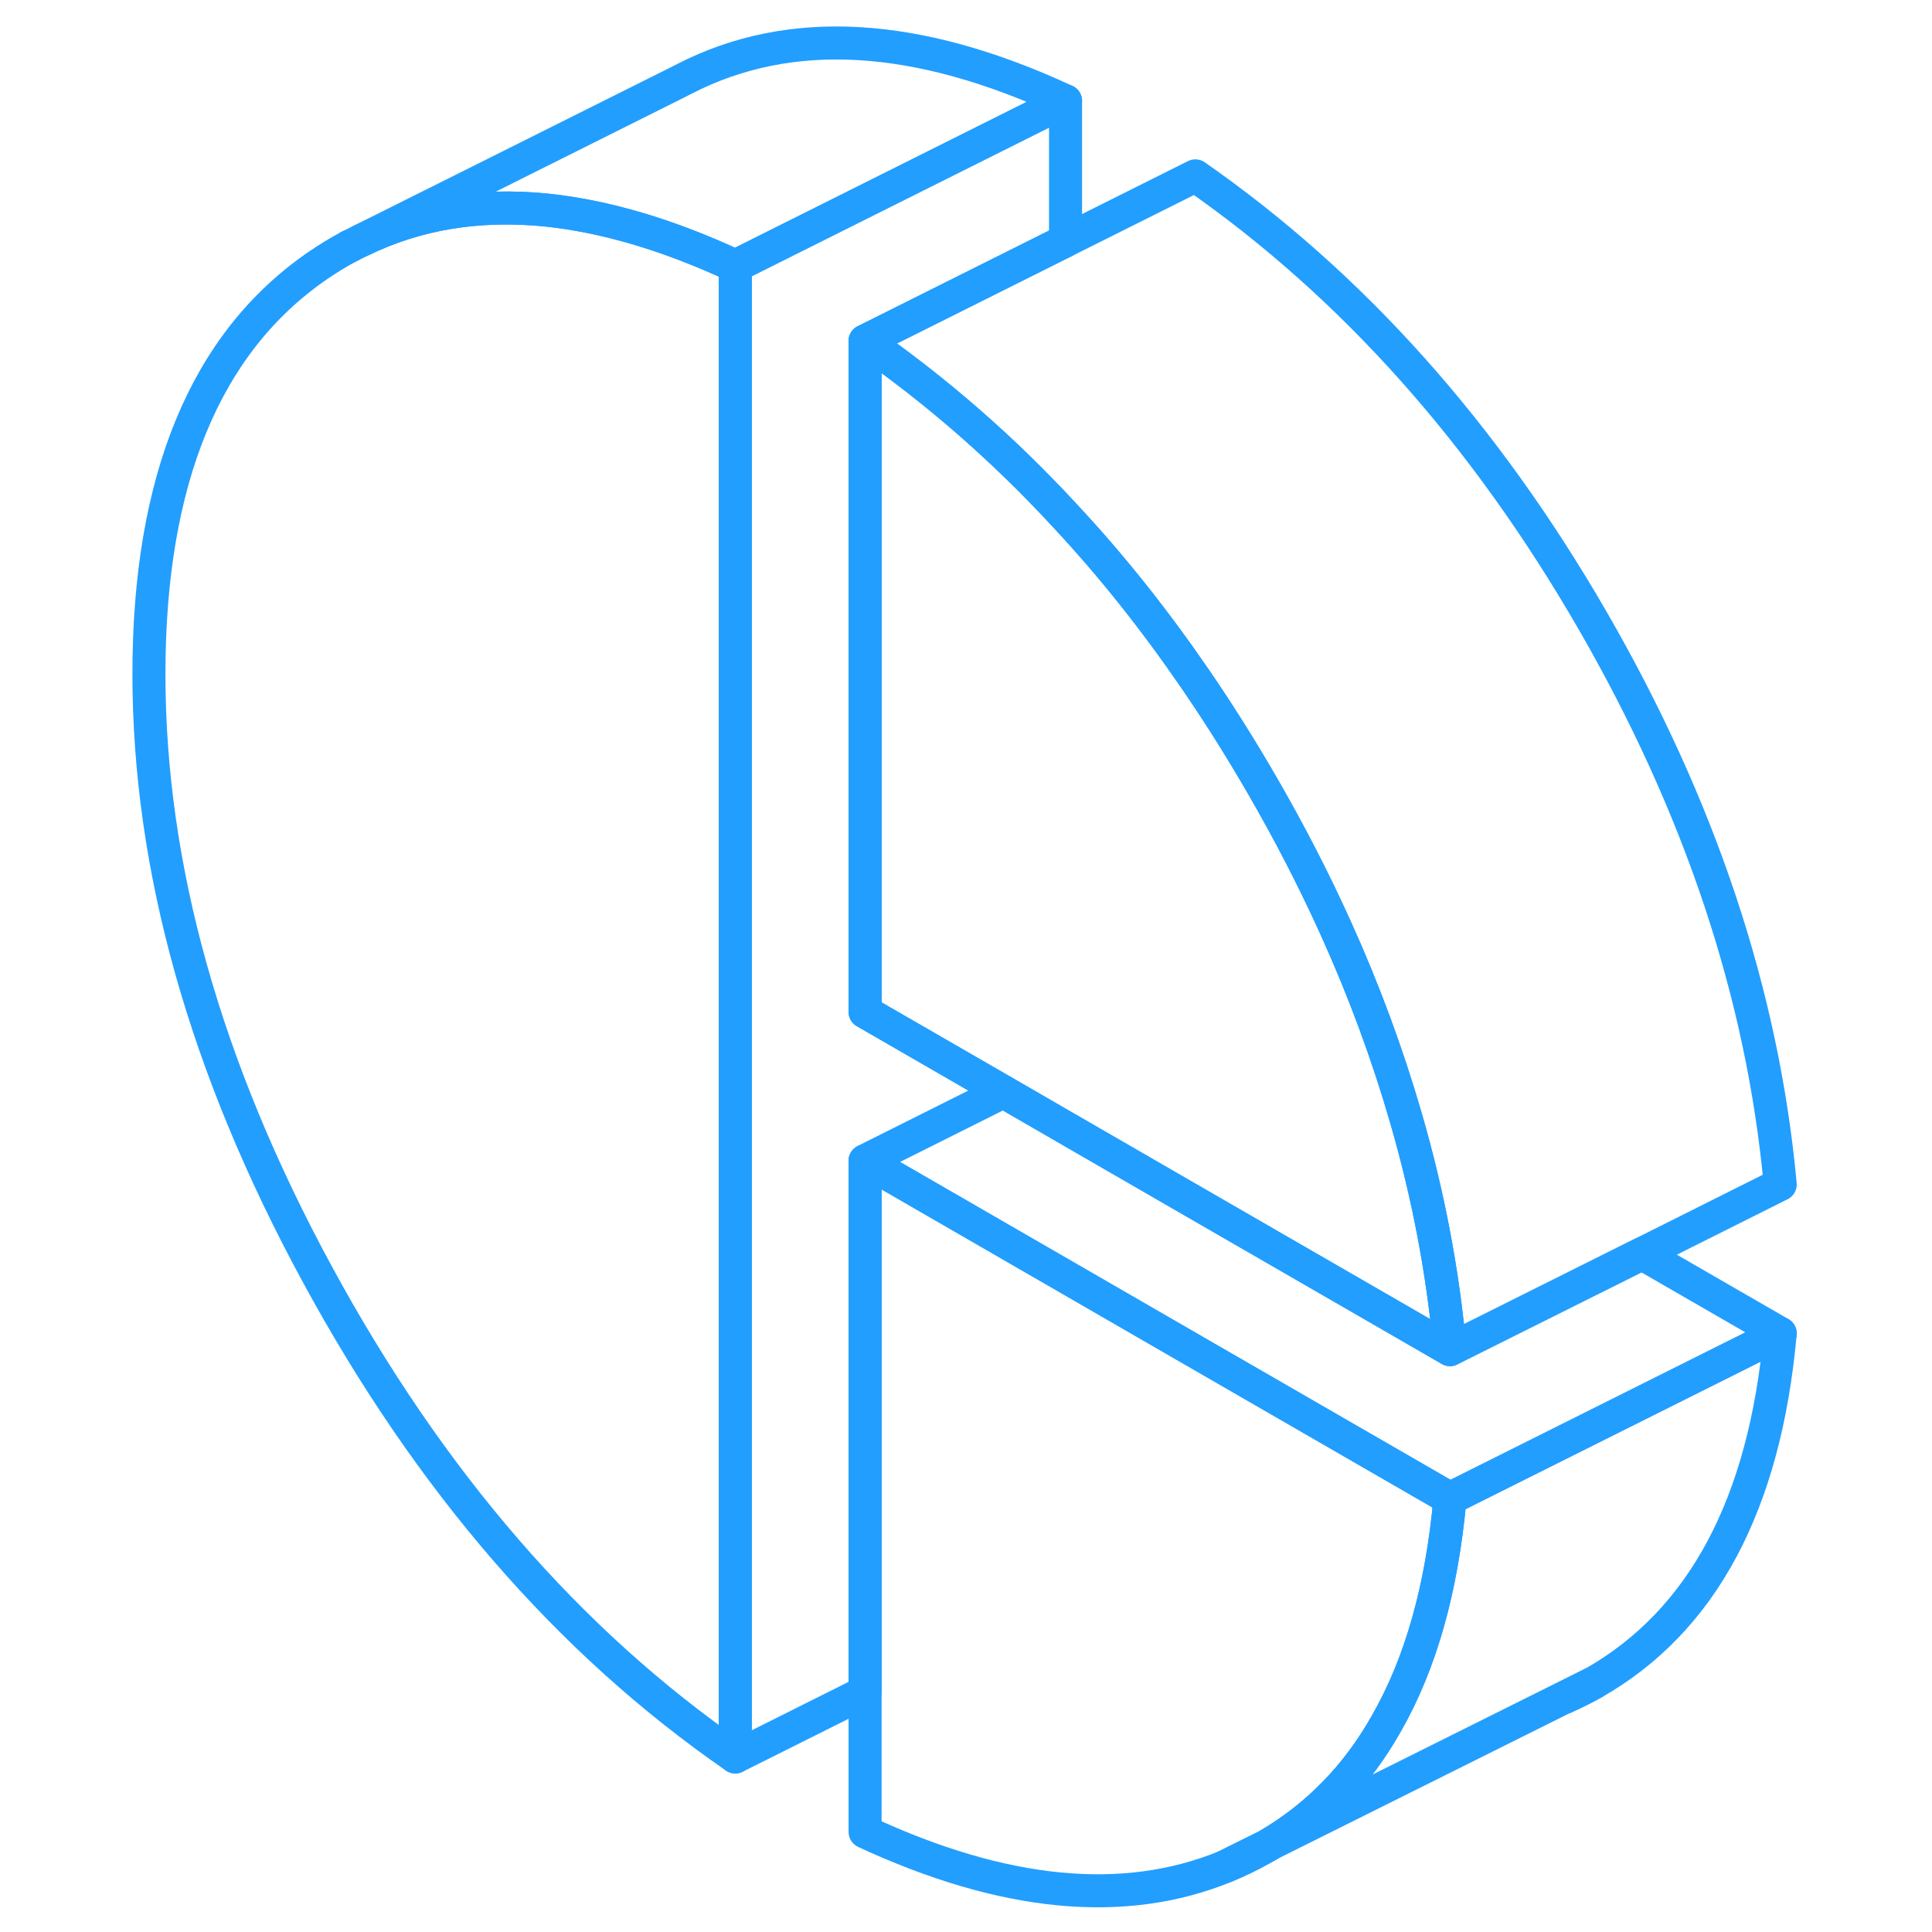
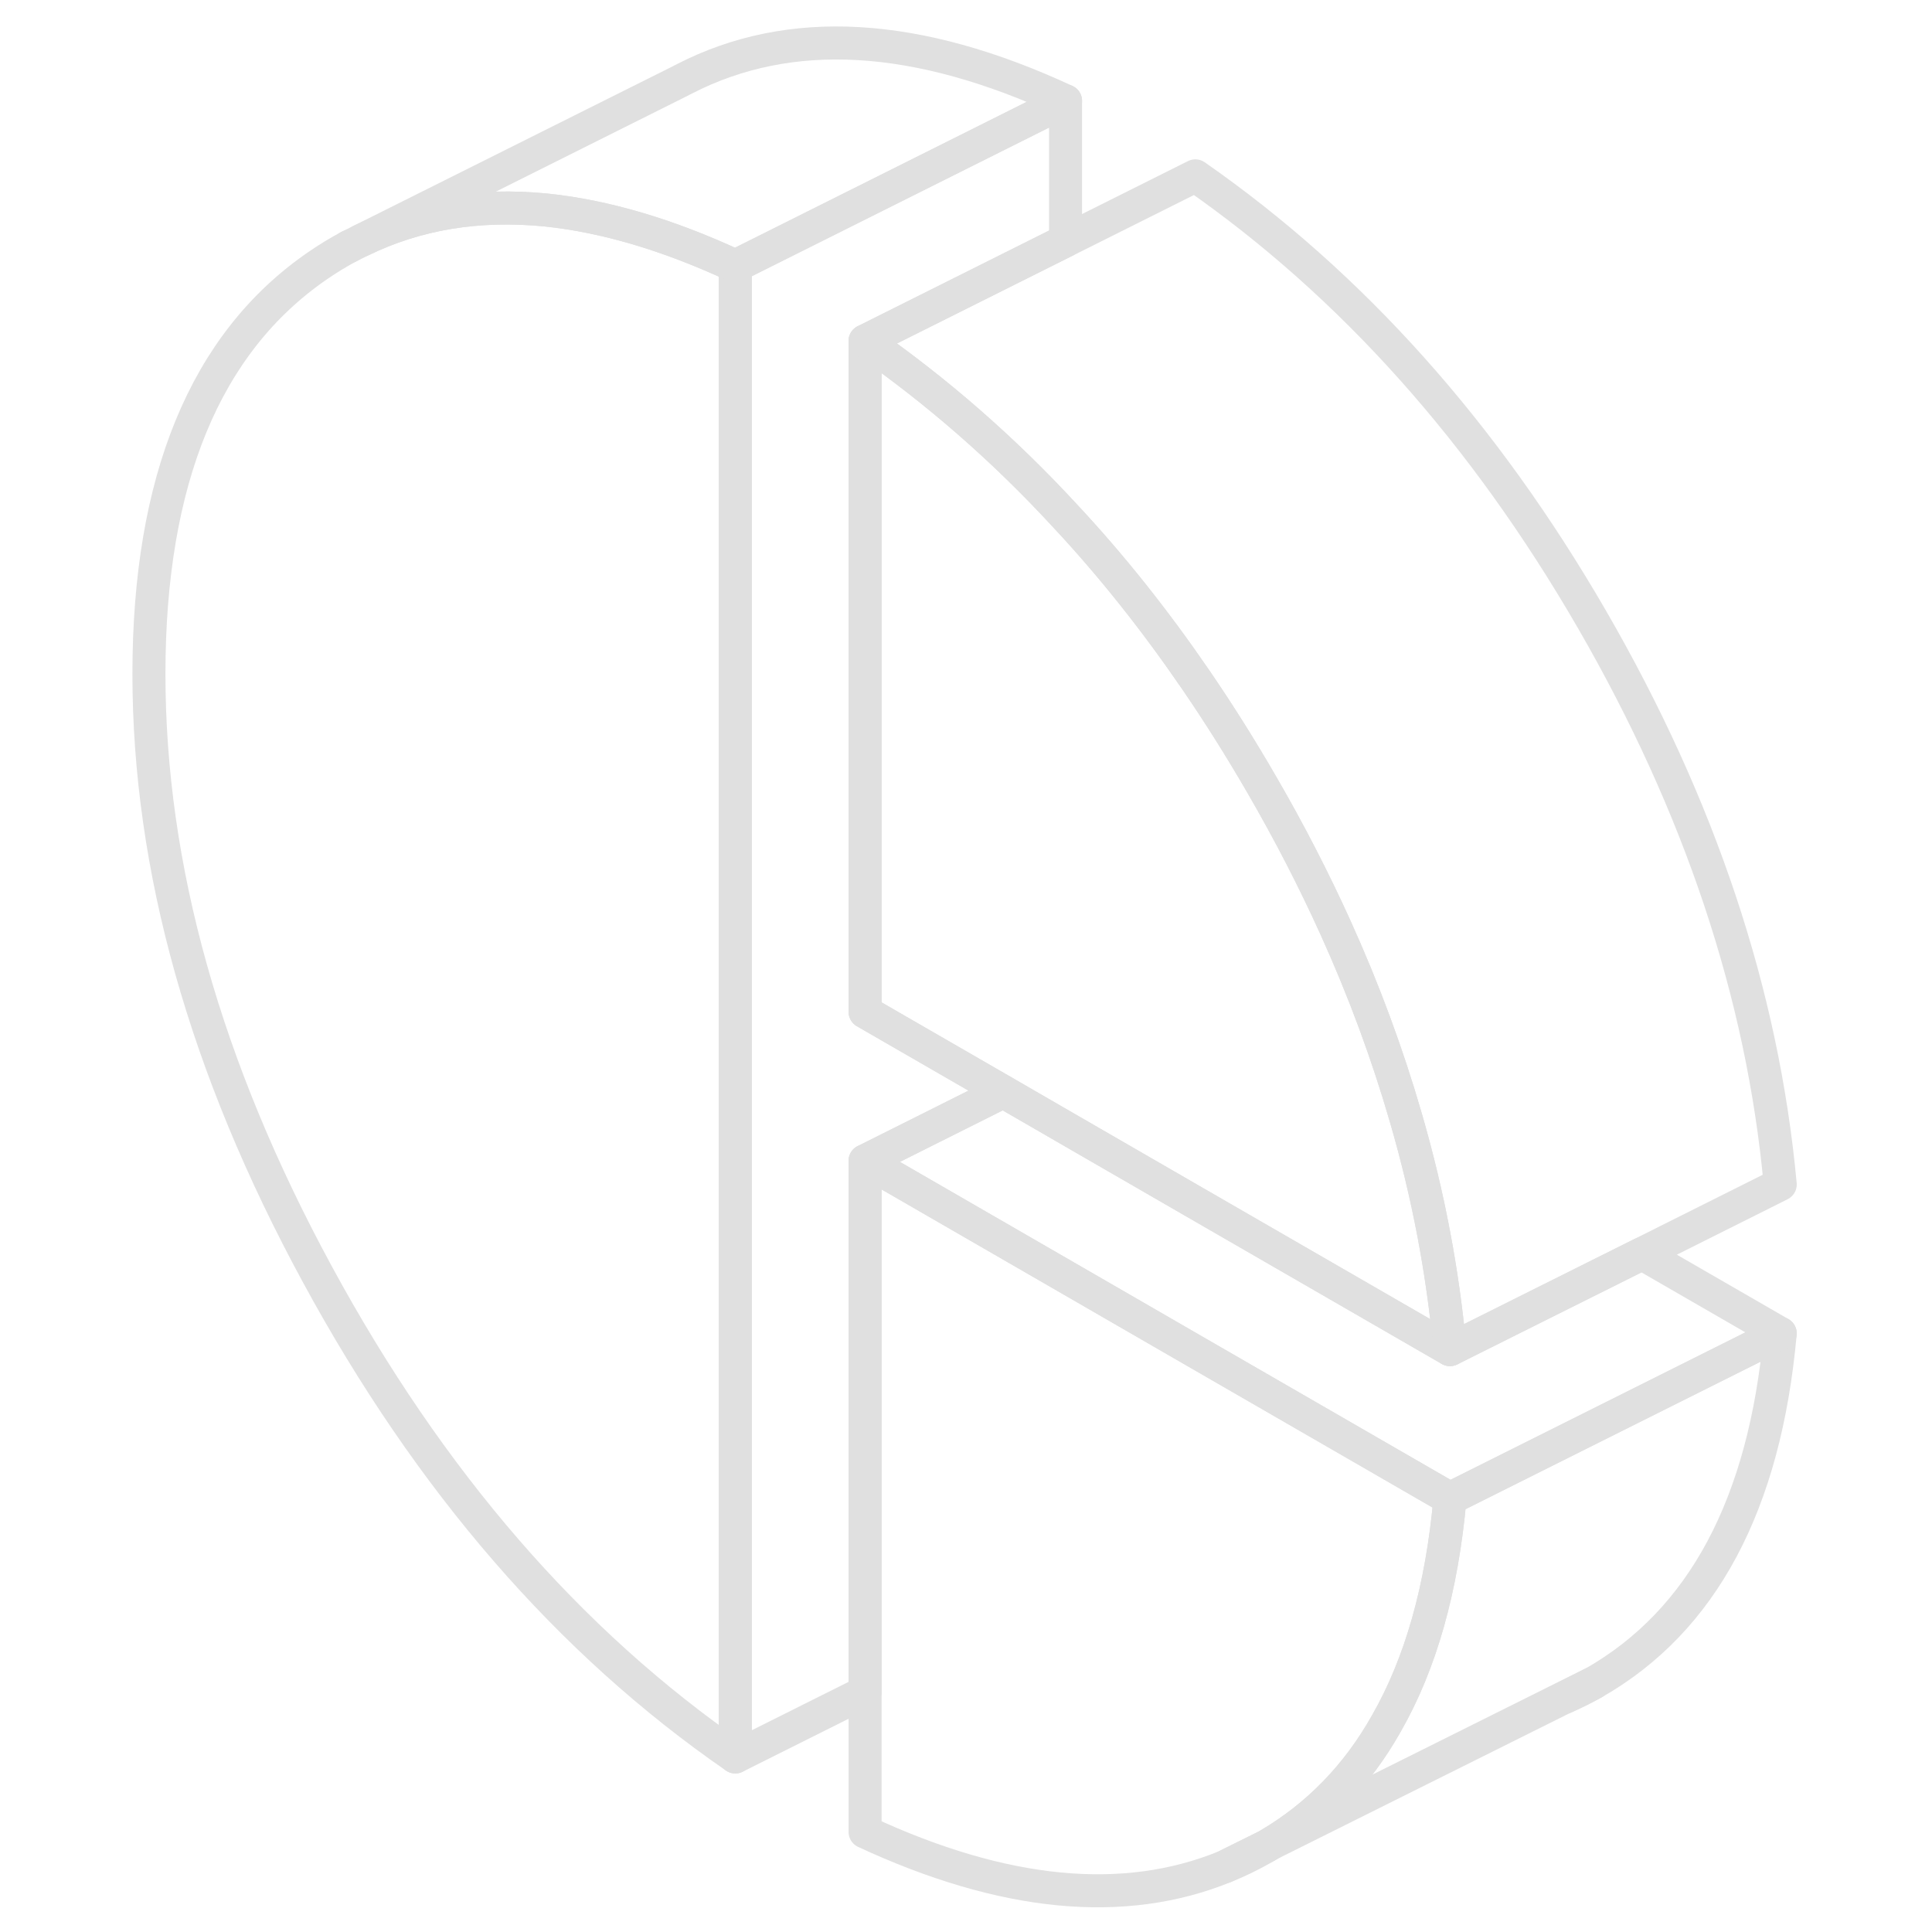
<svg xmlns="http://www.w3.org/2000/svg" width="48" height="48" viewBox="0 0 104 117" fill="none" stroke-width="2px" stroke-linecap="round" stroke-linejoin="round">
-   <path d="M67.689 113.04C68.489 112.72 69.259 112.34 70.019 111.91C70.109 111.86 70.199 111.81 70.289 111.75L67.689 113.04Z" stroke="#229EFF" stroke-linejoin="round" />
-   <path d="M88.259 102.79C88.859 102.53 89.449 102.24 90.019 101.91L88.259 102.79Z" stroke="#229EFF" stroke-linejoin="round" />
-   <path d="M81.309 81.73L65.889 72.83L58.029 68.29L54.259 66.11L45.889 61.28V20.65C50.249 23.69 54.309 27.23 58.029 31.27C60.839 34.28 63.449 37.57 65.889 41.13C67.289 43.17 68.629 45.3 69.919 47.53C71.589 50.41 73.069 53.29 74.379 56.18C76.109 60 77.519 63.83 78.629 67.66C79.989 72.33 80.879 77.02 81.309 81.73Z" stroke="#229EFF" stroke-linejoin="round" />
-   <path d="M101.308 80.75C100.378 91.09 96.608 98.15 90.018 101.91L88.258 102.79L88.078 102.87L70.328 111.72C73.298 109.97 75.688 107.52 77.458 104.37C79.538 100.74 80.818 96.2 81.308 90.75L101.308 80.75Z" stroke="#229EFF" stroke-linejoin="round" />
-   <path d="M101.309 80.75L81.309 90.75L65.889 81.85L58.029 77.31L45.889 70.3L54.259 66.11L58.029 68.29L65.889 72.83L81.309 81.73L92.939 75.92L101.309 80.75Z" stroke="#229EFF" stroke-linejoin="round" />
-   <path d="M81.309 90.75C80.819 96.2 79.539 100.74 77.459 104.37C75.689 107.52 73.299 109.97 70.329 111.72L70.289 111.75L67.689 113.04C61.559 115.54 54.289 114.84 45.889 110.94V70.3L58.029 77.31L65.889 81.85L81.309 90.75Z" stroke="#229EFF" stroke-linejoin="round" />
-   <path d="M45.888 20.65V61.28L54.258 66.11L45.888 70.3V102.47L38.028 106.4V16.11L58.028 6.11V14.58L45.888 20.65Z" stroke="#229EFF" stroke-linejoin="round" />
-   <path d="M38.029 16.11V106.4C27.949 99.44 19.518 89.7 12.719 77.17C5.919 64.65 2.519 52.53 2.519 40.81C2.519 29.09 5.919 20.78 12.719 16.1C13.358 15.66 14.008 15.26 14.678 14.91L15.359 14.57C18.739 12.92 22.479 12.31 26.589 12.72C30.129 13.09 33.949 14.21 38.029 16.11Z" stroke="#229EFF" stroke-linejoin="round" />
-   <path d="M58.028 6.11L38.028 16.11C33.948 14.21 30.128 13.09 26.588 12.72C22.478 12.31 18.738 12.92 15.358 14.57L34.528 4.99L34.958 4.77C41.348 1.49 49.028 1.93 58.028 6.11Z" stroke="#229EFF" stroke-linejoin="round" />
-   <path d="M101.309 71.73L92.939 75.92L81.309 81.73C80.879 77.02 79.989 72.33 78.629 67.66C77.519 63.83 76.109 60 74.379 56.18C73.069 53.29 71.589 50.41 69.919 47.53C68.629 45.3 67.289 43.17 65.889 41.13C63.449 37.57 60.839 34.28 58.029 31.27C54.309 27.23 50.249 23.69 45.889 20.65L65.889 10.65C75.379 17.26 83.379 26.22 89.919 37.53C96.449 48.83 100.249 60.23 101.309 71.73Z" stroke="#229EFF" stroke-linejoin="round" />
-   <path d="M14.678 14.91L14.608 14.94" stroke="#229EFF" stroke-linejoin="round" />
+   <path d="M67.689 113.04C68.489 112.72 69.259 112.34 70.019 111.91C70.109 111.86 70.199 111.81 70.289 111.75L67.689 113.04Z" stroke="#E0E0E0" stroke-linejoin="round" />
+   <path d="M88.259 102.79C88.859 102.53 89.449 102.24 90.019 101.91L88.259 102.79Z" stroke="#E0E0E0" stroke-linejoin="round" />
+   <path d="M81.309 81.73L65.889 72.83L58.029 68.29L54.259 66.11L45.889 61.28V20.65C50.249 23.69 54.309 27.23 58.029 31.27C60.839 34.28 63.449 37.57 65.889 41.13C67.289 43.17 68.629 45.3 69.919 47.53C71.589 50.41 73.069 53.29 74.379 56.18C76.109 60 77.519 63.83 78.629 67.66C79.989 72.33 80.879 77.02 81.309 81.73Z" stroke="#E0E0E0" stroke-linejoin="round" />
+   <path d="M101.308 80.75C100.378 91.09 96.608 98.15 90.018 101.91L88.258 102.79L88.078 102.87L70.328 111.72C73.298 109.97 75.688 107.52 77.458 104.37C79.538 100.74 80.818 96.2 81.308 90.75L101.308 80.75Z" stroke="#E0E0E0" stroke-linejoin="round" />
+   <path d="M101.309 80.75L81.309 90.75L65.889 81.85L58.029 77.31L45.889 70.3L54.259 66.11L58.029 68.29L65.889 72.83L81.309 81.73L92.939 75.92L101.309 80.75Z" stroke="#E0E0E0" stroke-linejoin="round" />
+   <path d="M81.309 90.75C80.819 96.2 79.539 100.74 77.459 104.37C75.689 107.52 73.299 109.97 70.329 111.72L70.289 111.75L67.689 113.04C61.559 115.54 54.289 114.84 45.889 110.94V70.3L58.029 77.31L65.889 81.85L81.309 90.75Z" stroke="#E0E0E0" stroke-linejoin="round" />
+   <path d="M45.888 20.65V61.28L54.258 66.11L45.888 70.3V102.47L38.028 106.4V16.11L58.028 6.11V14.58L45.888 20.65Z" stroke="#E0E0E0" stroke-linejoin="round" />
+   <path d="M38.029 16.11V106.4C27.949 99.44 19.518 89.7 12.719 77.17C5.919 64.65 2.519 52.53 2.519 40.81C2.519 29.09 5.919 20.78 12.719 16.1C13.358 15.66 14.008 15.26 14.678 14.91L15.359 14.57C18.739 12.92 22.479 12.31 26.589 12.72C30.129 13.09 33.949 14.21 38.029 16.11Z" stroke="#E0E0E0" stroke-linejoin="round" />
+   <path d="M58.028 6.11L38.028 16.11C33.948 14.21 30.128 13.09 26.588 12.72C22.478 12.31 18.738 12.92 15.358 14.57L34.528 4.99L34.958 4.77C41.348 1.49 49.028 1.93 58.028 6.11Z" stroke="#E0E0E0" stroke-linejoin="round" />
+   <path d="M101.309 71.73L92.939 75.92L81.309 81.73C80.879 77.02 79.989 72.33 78.629 67.66C77.519 63.83 76.109 60 74.379 56.18C73.069 53.29 71.589 50.41 69.919 47.53C68.629 45.3 67.289 43.17 65.889 41.13C63.449 37.57 60.839 34.28 58.029 31.27C54.309 27.23 50.249 23.69 45.889 20.65L65.889 10.65C75.379 17.26 83.379 26.22 89.919 37.53C96.449 48.83 100.249 60.23 101.309 71.73Z" stroke="#E0E0E0" stroke-linejoin="round" />
+   <path d="M14.678 14.91L14.608 14.94" stroke="#E0E0E0" stroke-linejoin="round" />
</svg>
